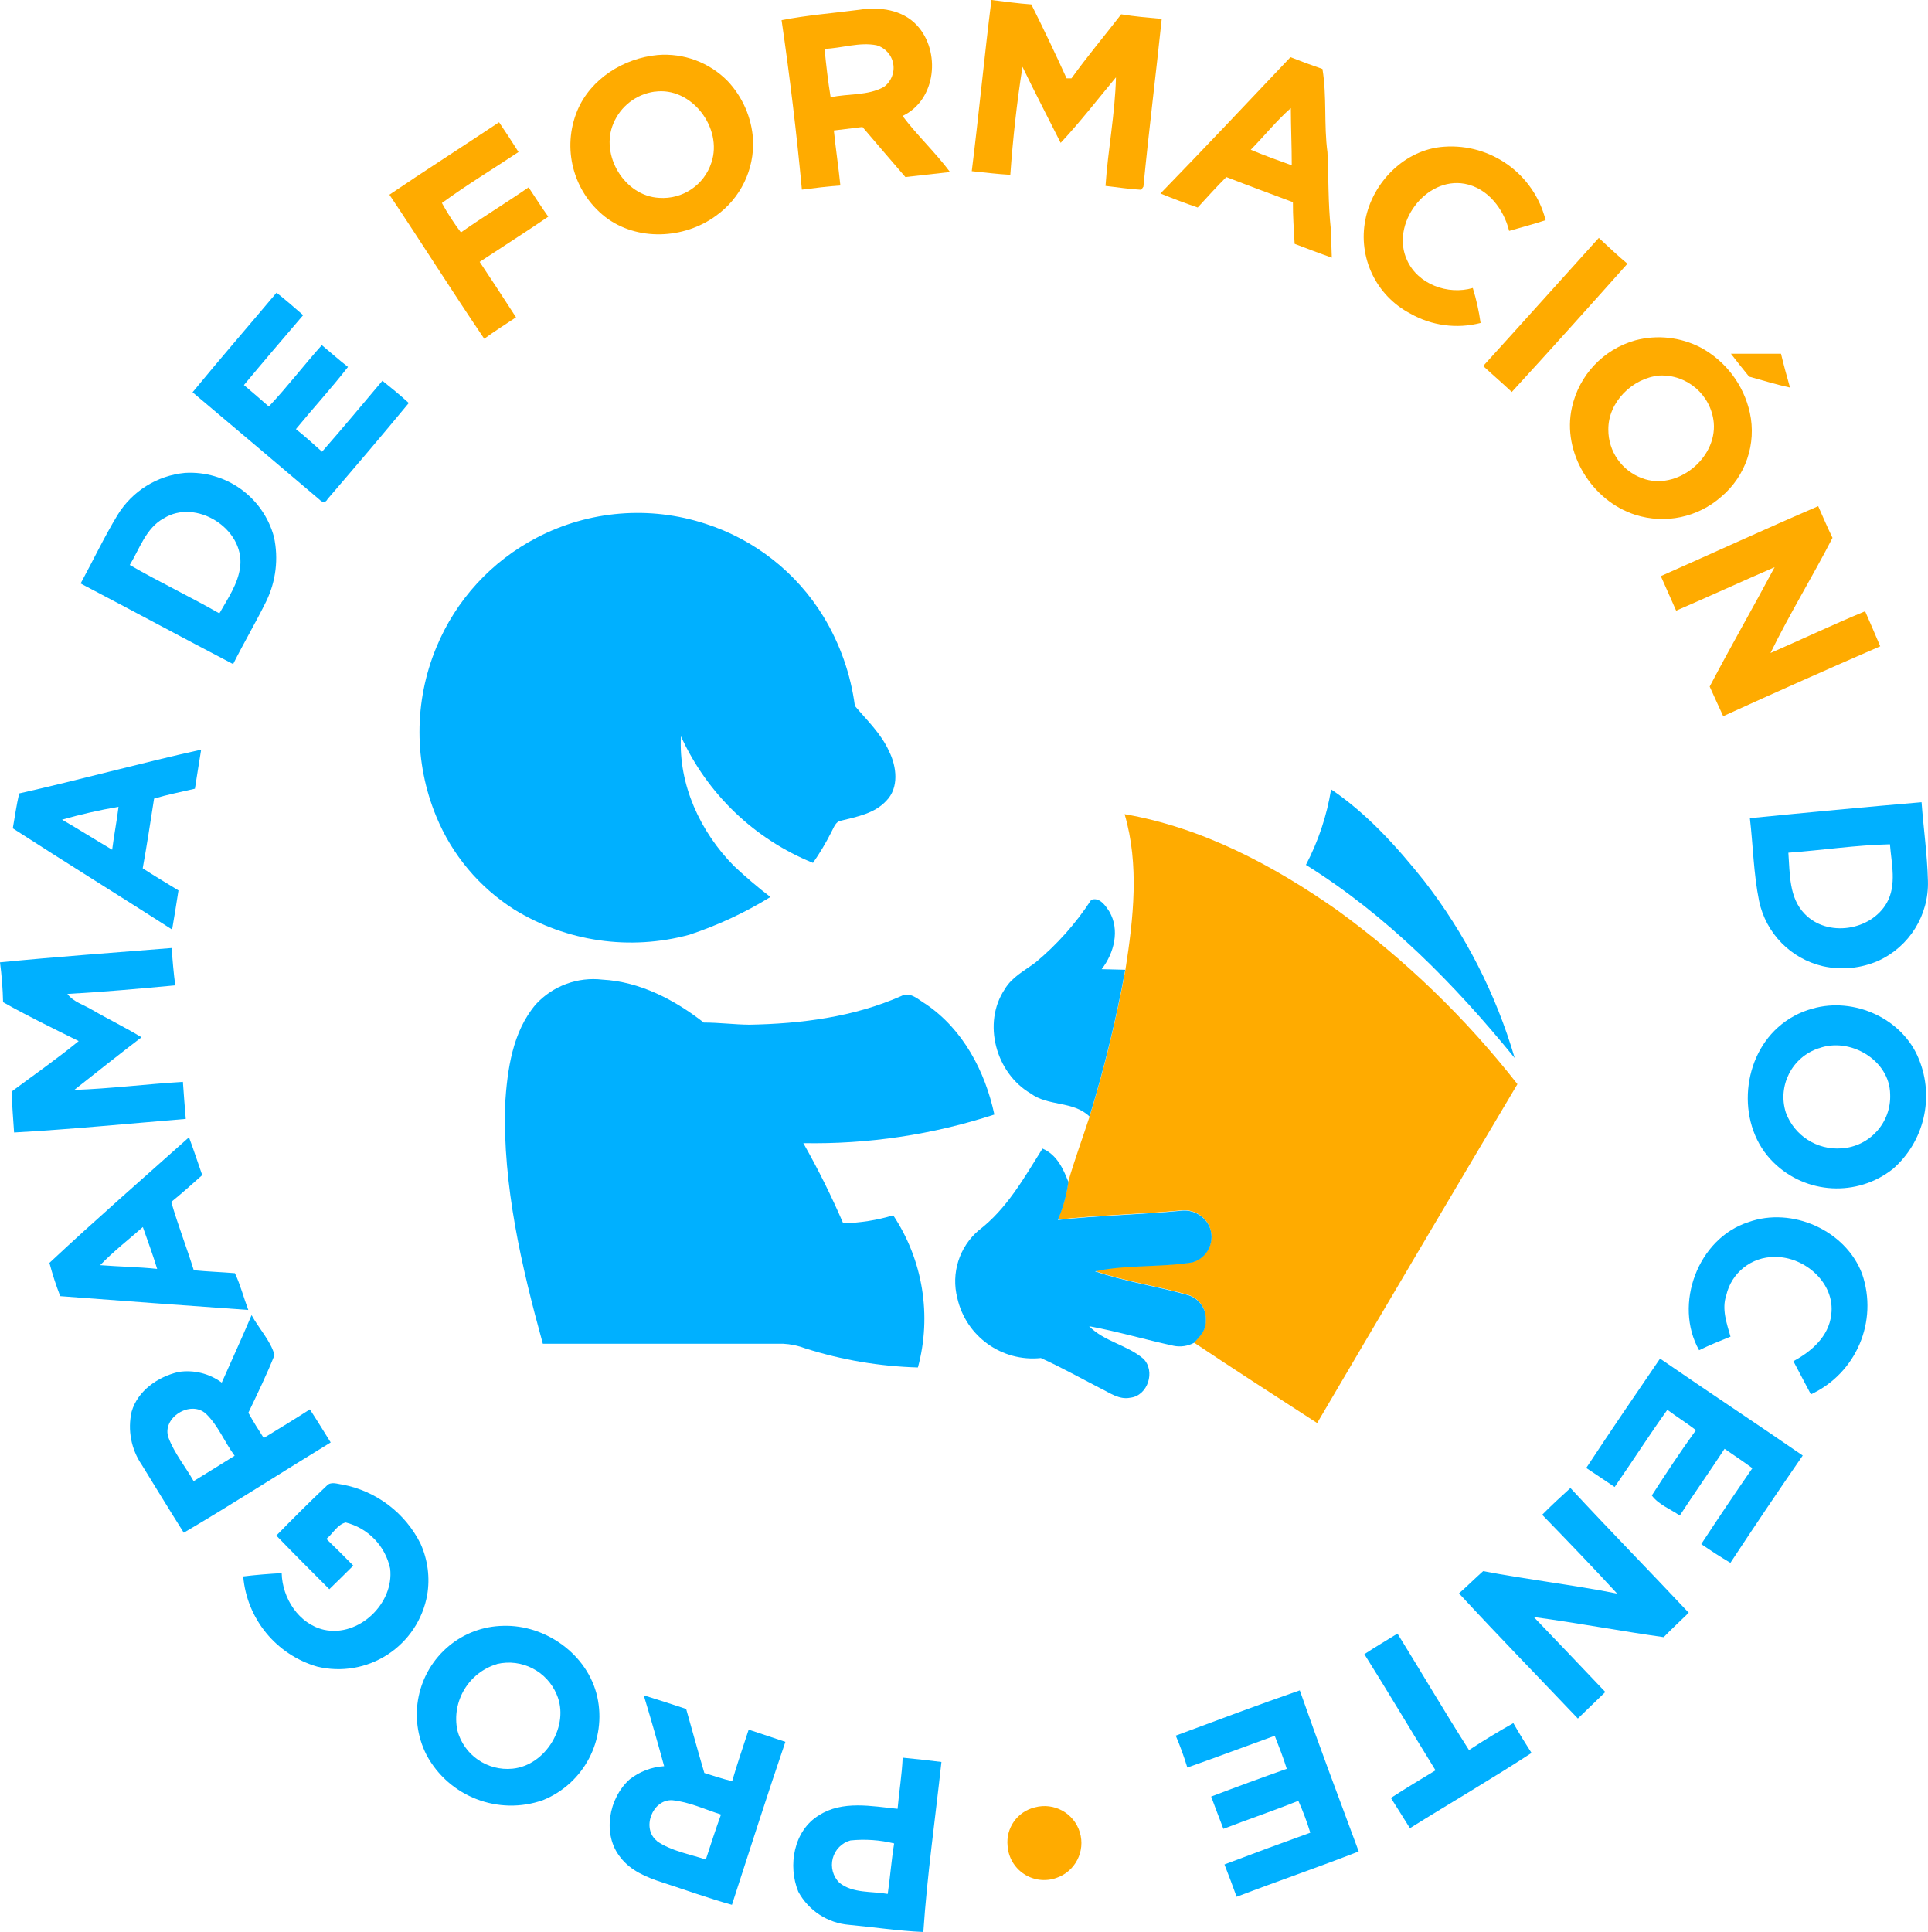
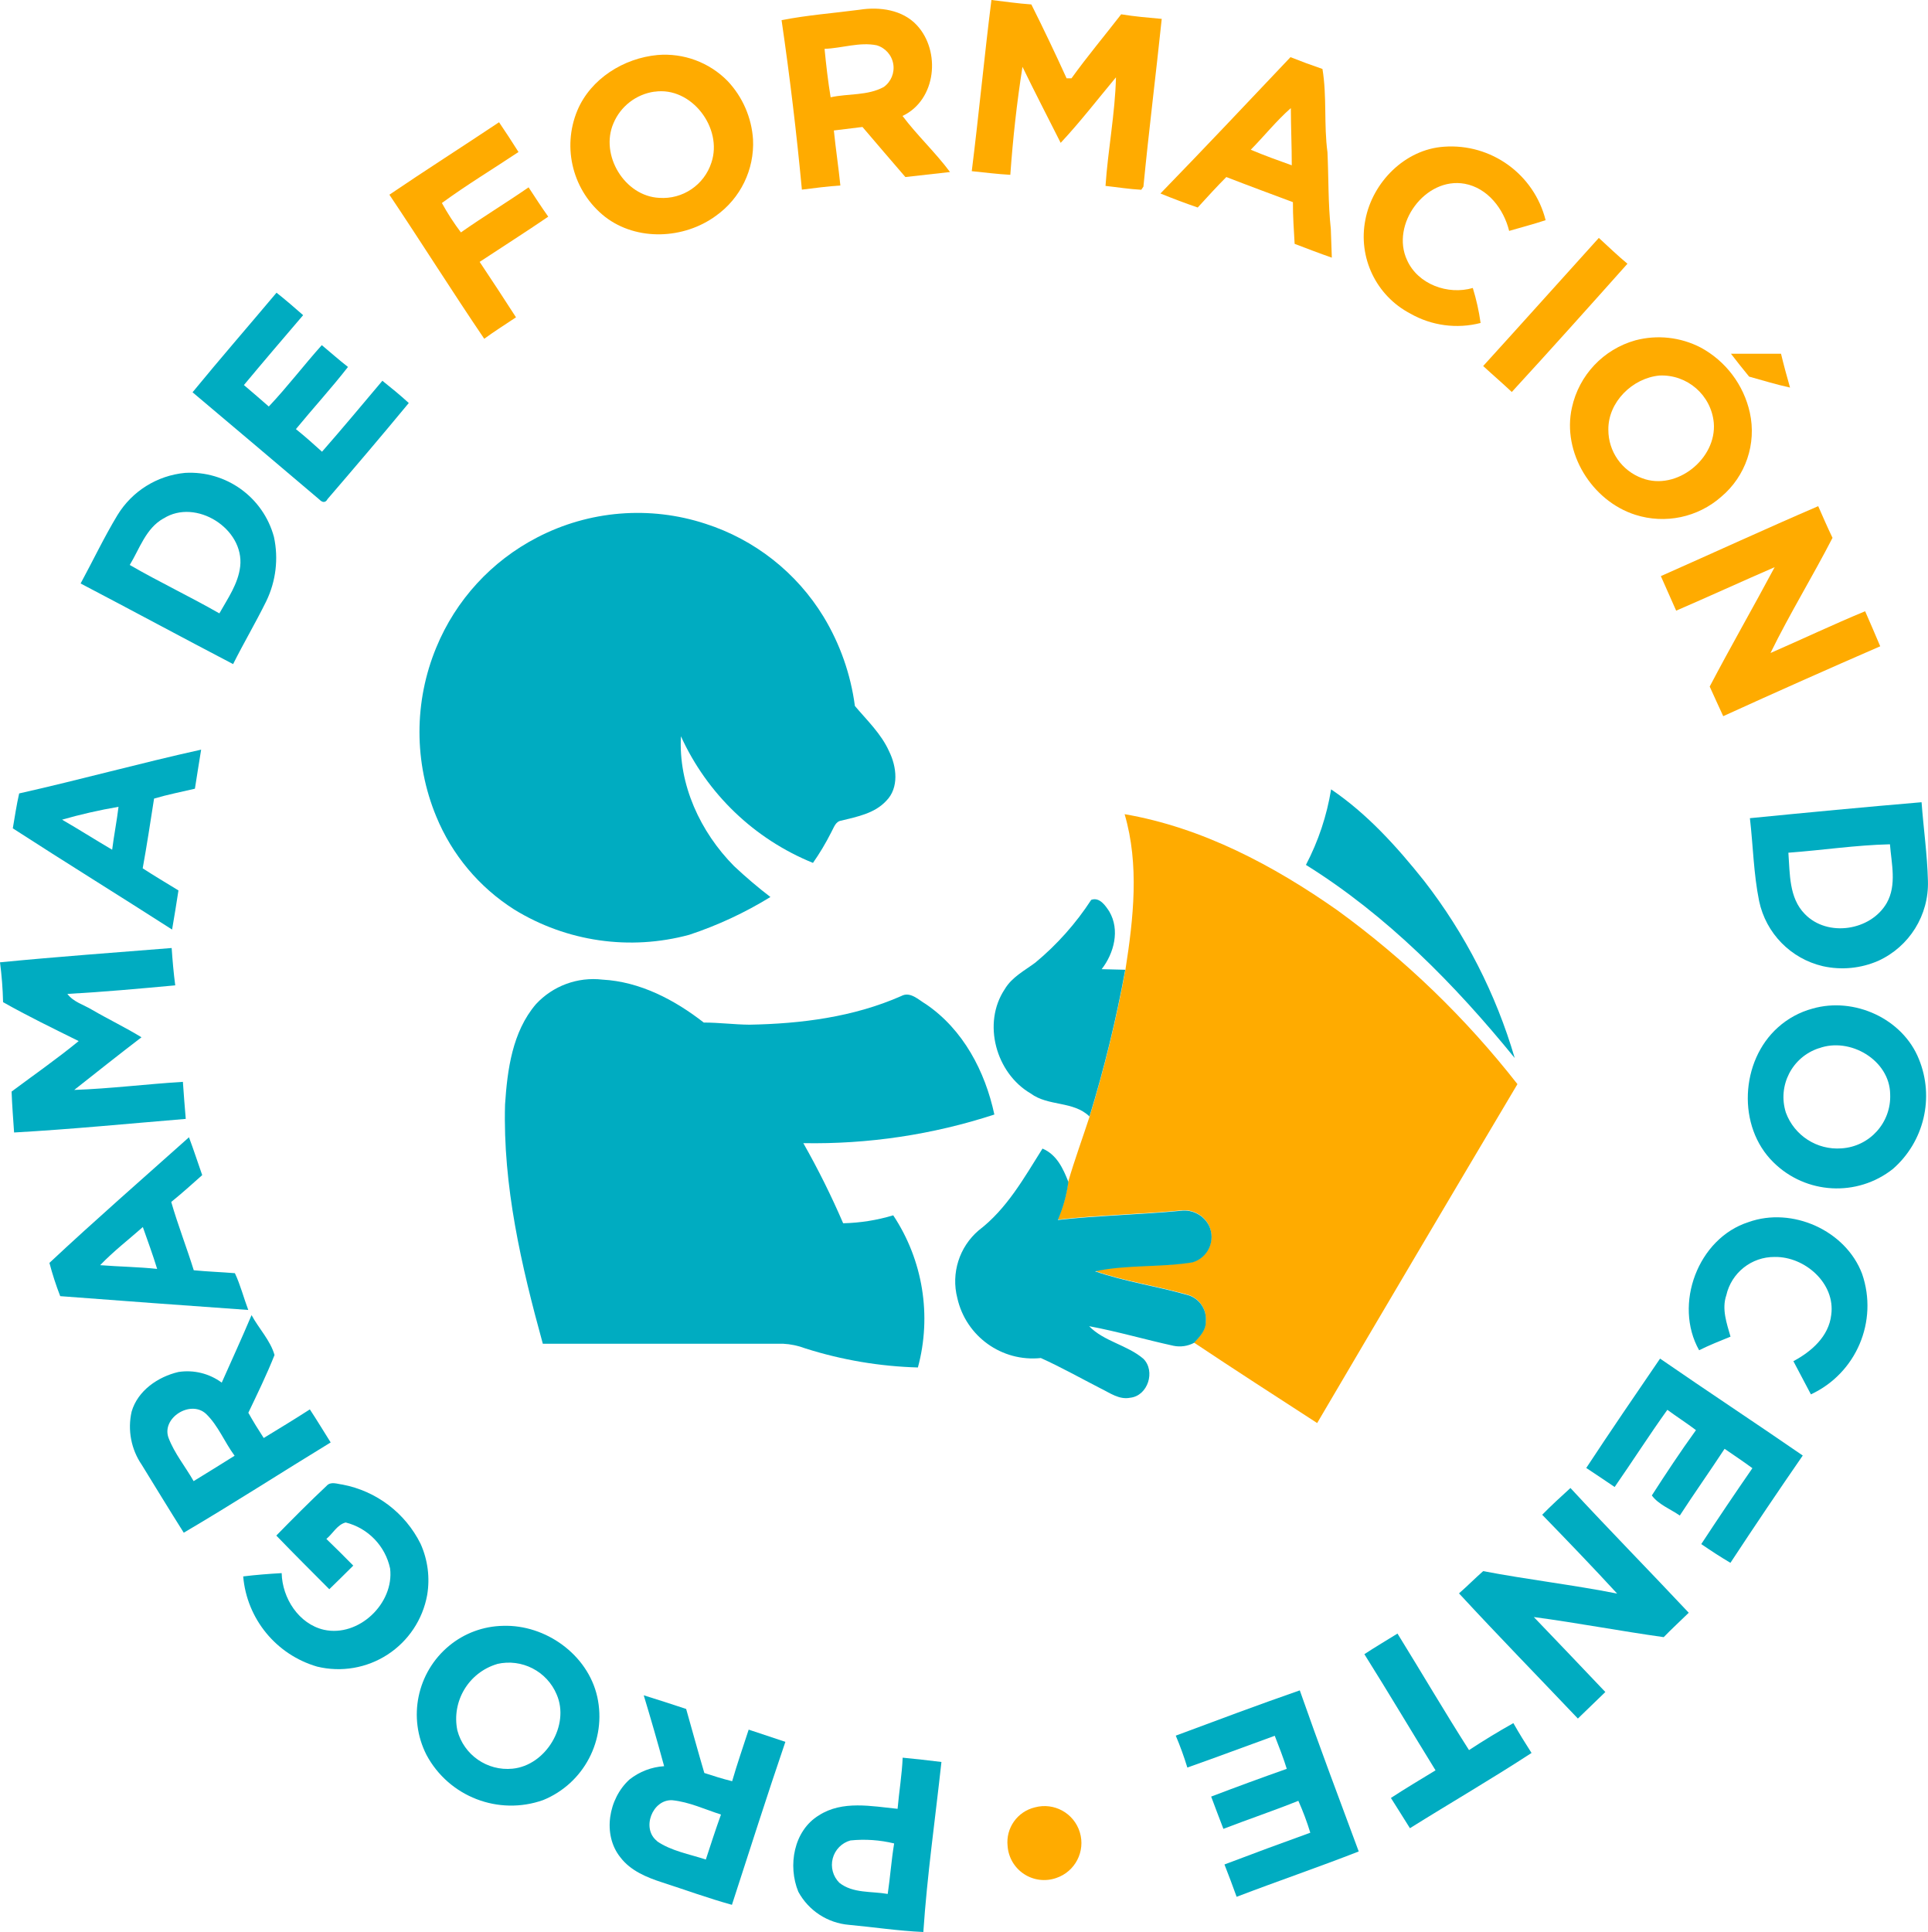
<svg xmlns="http://www.w3.org/2000/svg" viewBox="0 0 269.49 270.09">
  <defs>
-     <style>.cls-1{fill:#ffab00;}.cls-2{fill:#00b0ff;}</style>
+     <style>.cls-1{fill:#ffab00;}.cls-2{fill:#00acc1;}</style>
  </defs>
  <g id="Layer_2" data-name="Layer 2">
    <g id="Layer_1-2" data-name="Layer 1">
      <path class="cls-1" d="M135.86,23.93c1-8,1.75-16,2.75-23.93,1.86.22,3.71.49,5.58.62,1.71,3.41,3.35,6.86,4.93,10.33h.68C152,7.89,154.43,5,156.75,2c1.88.31,3.78.47,5.67.64-.82,7.82-1.8,15.63-2.56,23.45l-.3.44c-1.69-.09-3.35-.36-5-.54.34-5.07,1.34-10.1,1.46-15.18-2.56,3.07-5,6.24-7.73,9.16-1.78-3.54-3.61-7.06-5.34-10.63-.79,5-1.34,10.05-1.7,15.1C139.43,24.34,137.65,24.11,135.86,23.93Z" />
      <path class="cls-1" d="M120.18,1.36c2.79-.44,6,0,8,2.16,3.38,3.63,2.74,10.45-2,12.69,2.06,2.74,4.59,5.08,6.64,7.84l-6.24.7c-2-2.34-4-4.63-6-7l-4,.49c.26,2.57.65,5.12.91,7.69-1.8.12-3.59.36-5.38.58Q111,14.67,109.27,2.82C112.87,2.11,116.54,1.84,120.18,1.36Zm-4.9,5.47c.22,2.26.48,4.53.85,6.77,2.46-.54,5.16-.2,7.43-1.44a3.29,3.29,0,0,0-1-5.83C120.16,5.85,117.71,6.74,115.28,6.83Z" />
      <path class="cls-1" d="M91.93,7.69a12.29,12.29,0,0,1,9.79,3.63,13.16,13.16,0,0,1,3.56,8.17,12.37,12.37,0,0,1-5.19,10.68c-4.45,3.27-11.05,3.58-15.5.14a12.71,12.71,0,0,1-3.87-14.87C82.59,11,87.2,8.13,91.93,7.69Zm-.42,5.12a7.33,7.33,0,0,0-5.75,4.44c-1.9,4.42,1.55,10.17,6.4,10.41a7.13,7.13,0,0,0,7.3-4.93C101.09,17.91,96.68,12.06,91.51,12.82Z" />
      <path class="cls-1" d="M162.24,27.05c6.12-6.3,12.14-12.68,18.18-19.06,1.48.59,3,1.15,4.47,1.65.64,3.84.18,7.78.7,11.64.17,3.58.08,7.18.47,10.74.05,1.34.09,2.69.14,4-1.75-.61-3.47-1.27-5.2-1.93-.11-1.94-.25-3.88-.24-5.83-3.1-1.16-6.22-2.31-9.31-3.51-1.38,1.38-2.68,2.82-4,4.26C165.71,28.41,164,27.77,162.24,27.05Zm12.62-6.12c1.89.8,3.81,1.49,5.74,2.18,0-2.65-.12-5.3-.13-8C178.43,16.91,176.77,19,174.87,20.93Z" />
      <path class="cls-1" d="M54.44,27.22c5.07-3.44,10.24-6.73,15.33-10.13.92,1.37,1.84,2.75,2.72,4.16-3.57,2.38-7.25,4.6-10.71,7.13a33.19,33.19,0,0,0,2.66,4.11c3.1-2.18,6.34-4.14,9.46-6.3.9,1.38,1.8,2.76,2.75,4.1-3.16,2.16-6.4,4.21-9.59,6.32q2.57,3.85,5.08,7.75c-1.48,1-3,1.94-4.44,3C63.18,40.69,58.91,33.89,54.44,27.22Z" />
      <path class="cls-1" d="M190.89,30.72c1-5.24,5.53-9.85,11-10.21a13.63,13.63,0,0,1,14.2,10.27c-1.68.56-3.39,1-5.1,1.5-.75-3.07-3-6-6.21-6.59-5.5-1-10.4,5.68-8.06,10.68,1.52,3.39,5.72,4.9,9.19,3.89A31.19,31.19,0,0,1,207,45.15a13.17,13.17,0,0,1-9.84-1.32A12.13,12.13,0,0,1,190.89,30.72Z" />
      <path class="cls-1" d="M223.53,33.26c1.32,1.21,2.61,2.46,4,3.61-5.35,6-10.72,12-16.17,17.93-1.3-1.23-2.67-2.4-4-3.63C212.78,45.21,218.14,39.22,223.53,33.26Z" />
      <path class="cls-1" d="M228.63,47.58a12.76,12.76,0,0,1,9.13,1,13.72,13.72,0,0,1,6.88,9.1,12,12,0,0,1-4,11.77,12.44,12.44,0,0,1-12,2.52c-6.08-1.93-10.29-8.7-8.87-15A12.54,12.54,0,0,1,228.63,47.58ZM232,52.5c-3.76.35-7.18,3.7-7.14,7.56a7.2,7.2,0,0,0,4.74,6.8c4.79,1.8,10.44-2.74,10-7.77A7.3,7.3,0,0,0,232,52.5Z" />
      <path class="cls-1" d="M242,49.45c2.32,0,4.64,0,7,0,.38,1.58.81,3.16,1.26,4.73-1.93-.42-3.81-1-5.72-1.53C243.67,51.59,242.83,50.53,242,49.45Z" />
      <path class="cls-1" d="M232.2,80.54c7.34-3.25,14.64-6.61,22-9.78.65,1.48,1.31,3,2,4.43-2.79,5.42-6,10.64-8.67,16.1,4.42-1.93,8.79-4,13.23-5.84.7,1.63,1.43,3.25,2.11,4.9q-11,4.78-21.95,9.77c-.64-1.37-1.26-2.76-1.89-4.14,2.94-5.61,6.1-11.1,9.08-16.69-4.61,2-9.16,4.09-13.77,6.08C233.63,83.77,232.92,82.15,232.2,80.54Z" />
      <path class="cls-1" d="M157.23,113.82c10.85,1.87,20.82,7.17,29.75,13.44a125.81,125.81,0,0,1,25.17,24.3q-14.06,23.66-28,47.38c-5.76-3.73-11.53-7.45-17.24-11.26.79-.82,1.71-1.74,1.65-3a3.5,3.5,0,0,0-2.64-3.72c-4.25-1.2-8.66-1.84-12.84-3.28,4.47-1,9.1-.52,13.61-1.25a3.7,3.7,0,0,0,2.34-5.1,3.86,3.86,0,0,0-4-2.11c-5.71.54-11.45.64-17.15,1.28a20.4,20.4,0,0,0,1.47-5.32c.9-3.08,2-6.07,3-9.14a180.8,180.8,0,0,0,5-20.51C158.46,128.41,159.31,120.9,157.23,113.82Z" />
      <path class="cls-1" d="M144.67,252.67a5.16,5.16,0,0,1,3,9.87,5.12,5.12,0,0,1-6.8-4.47A5,5,0,0,1,144.67,252.67Z" />
      <path class="cls-2" d="M38.66,40.92c1.27,1,2.5,2.07,3.72,3.14-2.77,3.24-5.55,6.49-8.28,9.77,1.17,1,2.35,2,3.48,3,2.6-2.75,4.89-5.77,7.41-8.58,1.21,1,2.41,2.08,3.66,3.05-2.34,3-4.88,5.77-7.28,8.69,1.25,1,2.46,2.08,3.65,3.16,2.86-3.26,5.64-6.6,8.44-9.92,1.25,1,2.48,2,3.69,3.11-3.73,4.52-7.55,9-11.35,13.42-.3.58-.75.49-1.14.08-5.91-5-11.79-10-17.74-15C30.77,50.15,34.75,45.57,38.66,40.92Z" />
      <path class="cls-2" d="M25.85,66.11A12.14,12.14,0,0,1,38.3,75.06a13.88,13.88,0,0,1-1.08,9c-1.48,3-3.15,5.82-4.63,8.78-7.13-3.72-14.19-7.54-21.32-11.27C13,78.38,14.56,75.09,16.43,72A12.43,12.43,0,0,1,25.85,66.11Zm-3,6.37c-2.46,1.38-3.33,4.23-4.71,6.5,4.11,2.38,8.41,4.41,12.53,6.77,1.17-2.08,2.63-4.14,2.91-6.56C34.18,73.9,27.37,69.62,22.87,72.48Z" />
      <path class="cls-2" d="M75.09,75.14a30.45,30.45,0,0,1,23.54-1.92,30.14,30.14,0,0,1,16.51,13,32.2,32.2,0,0,1,4.38,12.47c1.68,2,3.68,3.88,4.78,6.34,1.06,2.13,1.43,5.11-.41,6.94-1.62,1.75-4.05,2.2-6.26,2.75-.84.11-1.05,1-1.42,1.64a34.56,34.56,0,0,1-2.55,4.27,34.54,34.54,0,0,1-18.46-17.7c-.36,6.77,2.71,13.38,7.42,18.14a66.27,66.27,0,0,0,5.09,4.33,54.17,54.17,0,0,1-11.34,5.28,31.14,31.14,0,0,1-24.49-3.54,28,28,0,0,1-10.89-13,30.9,30.9,0,0,1,0-23.61A30.28,30.28,0,0,1,75.09,75.14Z" />
      <path class="cls-2" d="M2.68,110.92c8.51-1.91,16.93-4.24,25.44-6.12-.28,1.82-.6,3.64-.87,5.46-1.9.45-3.83.82-5.71,1.38-.51,3.25-1,6.51-1.59,9.75,1.63,1.06,3.3,2.05,5,3.09q-.42,2.74-.89,5.47c-7.4-4.75-14.88-9.37-22.27-14.15C2.07,114.17,2.31,112.53,2.68,110.92Zm6,3.67c2.34,1.35,4.63,2.81,7,4.2.25-2,.65-4,.89-6A74,74,0,0,0,8.67,114.59Z" />
      <path class="cls-2" d="M186.1,110.35c5.05,3.42,9.18,8,13,12.79a74.68,74.68,0,0,1,12.67,24.77c-8.39-10.31-17.87-19.94-29.19-27A34.79,34.79,0,0,0,186.1,110.35Z" />
      <path class="cls-2" d="M244.65,114.38c8-.79,16-1.55,24-2.23.27,3.66.8,7.32.89,11a11.88,11.88,0,0,1-6.94,11.17,12.56,12.56,0,0,1-7.75.75,11.86,11.86,0,0,1-8.91-9.1C245.16,122.13,245.1,118.23,244.65,114.38Zm5.38,4.83c.22,2.93.07,6.3,2.29,8.56,3.16,3.29,9.24,2.36,11.47-1.55,1.41-2.51.65-5.49.44-8.19C259.47,118.14,254.76,118.86,250,119.21Z" />
      <path class="cls-2" d="M152.56,125.8c1.16-.43,2,.81,2.53,1.63,1.51,2.57.67,5.82-1.07,8.06l3.3.08a180.8,180.8,0,0,1-5,20.51c-2.27-2.2-5.75-1.38-8.23-3.22-4.85-2.83-6.79-9.82-3.62-14.57,1-1.7,2.77-2.59,4.28-3.72A39.09,39.09,0,0,0,152.56,125.8Z" />
      <path class="cls-2" d="M0,134.53c8-.78,16-1.36,24-2,.12,1.75.27,3.49.5,5.22-5,.46-10,.92-15.08,1.2.85,1.13,2.28,1.51,3.44,2.21,2.28,1.33,4.67,2.47,6.92,3.85-3.16,2.42-6.28,4.89-9.4,7.36,5.07-.18,10.12-.82,15.19-1.13.11,1.73.26,3.45.4,5.18-8,.66-16,1.45-24,1.9-.13-1.91-.28-3.81-.35-5.72C4.77,150.25,8,148,11,145.54c-3.55-1.76-7.13-3.49-10.57-5.44C.39,138.23.24,136.38,0,134.53Z" />
      <path class="cls-2" d="M74.92,140.39a10.93,10.93,0,0,1,9.31-3.44c5.25.28,10.1,2.83,14.16,6,2.13,0,4.25.28,6.38.3,7.22-.13,14.55-1.06,21.22-4,1.27-.7,2.43.53,3.46,1.13,5.2,3.53,8.28,9.39,9.57,15.43a81.24,81.24,0,0,1-26.71,4,113.67,113.67,0,0,1,5.57,11.2,26.26,26.26,0,0,0,7-1.11,26.15,26.15,0,0,1,3.45,21.27,57.3,57.3,0,0,1-15.72-2.66,10.29,10.29,0,0,0-3.15-.66c-11.19,0-22.38,0-33.57,0-3-10.89-5.6-22.08-5.28-33.44C70.93,149.53,71.63,144.25,74.92,140.39Z" />
      <path class="cls-2" d="M253.41,141c5.81-1.67,12.6,1.39,14.87,7.07a13.57,13.57,0,0,1-3.63,15.34,12.62,12.62,0,0,1-16.71-.92c-5.11-5-4.63-14.16.63-18.86A11.82,11.82,0,0,1,253.41,141Zm.88,5.54a7.18,7.18,0,0,0-4.61,9,7.67,7.67,0,0,0,7.77,5,7.27,7.27,0,0,0,6.81-7.57C264.2,148.19,258.62,144.94,254.29,146.55Z" />
      <path class="cls-2" d="M6.91,176.55c6.41-6,13-11.74,19.51-17.56.66,1.75,1.23,3.53,1.85,5.29-1.42,1.27-2.85,2.55-4.33,3.75.93,3.22,2.15,6.34,3.15,9.55,1.91.19,3.83.25,5.75.41.78,1.65,1.22,3.43,1.87,5.14q-13.14-.93-26.29-1.93A42.87,42.87,0,0,1,6.91,176.55Zm7.12.32c2.64.21,5.3.24,7.94.52-.61-2-1.32-3.91-2-5.85C18,173.28,15.86,174.93,14,176.87Z" />
      <path class="cls-2" d="M136.83,172c3.94-3,6.35-7.35,8.92-11.43,2,.85,2.88,2.78,3.62,4.66a20.4,20.4,0,0,1-1.47,5.32c5.7-.63,11.44-.74,17.15-1.28a3.86,3.86,0,0,1,4,2.11,3.7,3.7,0,0,1-2.34,5.1c-4.51.73-9.14.29-13.61,1.25,4.18,1.44,8.59,2.08,12.84,3.28a3.5,3.5,0,0,1,2.64,3.72c.06,1.23-.86,2.15-1.65,3a4.29,4.29,0,0,1-2.86.41c-3.95-.86-7.82-2-11.8-2.74,2.06,2.13,5.32,2.62,7.58,4.55,1.73,1.72.64,5.18-1.83,5.45-1.55.32-2.87-.69-4.18-1.32-2.77-1.42-5.49-2.95-8.32-4.23a10.81,10.81,0,0,1-11.68-8.39A9.37,9.37,0,0,1,136.83,172Z" />
      <path class="cls-2" d="M244.45,170.85c6.09-2.19,13.6,1.15,15.89,7.24a13.67,13.67,0,0,1-7.16,16.84c-.81-1.55-1.64-3.09-2.45-4.64,2.52-1.34,4.95-3.46,5.29-6.47.61-4.41-3.69-8.17-7.9-8.1a6.88,6.88,0,0,0-6.77,5.36c-.66,1.93.06,3.92.59,5.78-1.48.6-3,1.21-4.39,1.9C233.94,182.35,237.39,173.11,244.45,170.85Z" />
      <path class="cls-2" d="M35.17,183.85c1,1.86,2.64,3.55,3.21,5.58-1.09,2.75-2.39,5.41-3.66,8.07.67,1.2,1.4,2.38,2.15,3.53,2.16-1.32,4.33-2.63,6.45-4,1,1.52,1.94,3.08,2.91,4.62-6.86,4.18-13.61,8.55-20.54,12.62-2-3.17-3.92-6.32-5.87-9.49a9.46,9.46,0,0,1-1.42-7.43c.85-2.94,3.68-4.88,6.55-5.55A8.1,8.1,0,0,1,31,193.29C32.4,190.14,33.84,187,35.17,183.85ZM23.56,201c.83,2.19,2.34,4,3.51,6.06,1.92-1.17,3.82-2.36,5.73-3.55-1.41-1.9-2.29-4.22-4-5.86C26.63,195.65,22.55,198.23,23.56,201Z" />
      <path class="cls-2" d="M221.77,205.22c3.38-5.14,6.85-10.21,10.32-15.29,6.62,4.57,13.35,9,19.95,13.55q-5.14,7.44-10.11,15c-1.4-.82-2.75-1.71-4.08-2.62q3.51-5.35,7.15-10.61c-1.27-.94-2.59-1.81-3.89-2.71-2.05,3.13-4.22,6.19-6.26,9.33-1.3-.9-3-1.55-3.91-2.81,2-3.1,4-6.13,6.17-9.13-1.32-1-2.67-1.86-4-2.84-2.54,3.54-4.88,7.21-7.37,10.79C224.44,207,223.11,206.1,221.77,205.22Z" />
      <path class="cls-2" d="M45.66,207.72c.57-.66,1.5-.26,2.22-.18a15.41,15.41,0,0,1,10.92,8.28,12.42,12.42,0,0,1,.92,7.17,12.61,12.61,0,0,1-15.38,10A14.41,14.41,0,0,1,34,220.38c1.79-.22,3.59-.36,5.38-.46.08,3.5,2.39,7.11,5.91,7.92,4.87,1.07,9.84-3.69,9.25-8.57a8.45,8.45,0,0,0-6.21-6.43c-1.17.29-1.8,1.56-2.7,2.3,1.27,1.22,2.52,2.47,3.76,3.73-1.11,1.1-2.22,2.21-3.35,3.3-2.48-2.49-5-5-7.41-7.5C40.93,212.32,43.23,210,45.66,207.72Z" />
      <path class="cls-2" d="M215.61,211.76c1.27-1.29,2.61-2.52,3.95-3.74,5.44,5.88,11.06,11.6,16.54,17.44-1.16,1.14-2.37,2.24-3.5,3.41-6.07-.85-12.09-2-18.16-2.81q5,5.21,10,10.48c-1.27,1.24-2.55,2.47-3.84,3.71-5.54-5.83-11.16-11.59-16.62-17.5,1.15-1,2.23-2.1,3.38-3.11,6.22,1.19,12.52,1.91,18.73,3.14C222.66,219.05,219.14,215.4,215.61,211.76Z" />
      <path class="cls-2" d="M70.32,227.29c5.94-.2,11.85,4,13.18,9.91a12.64,12.64,0,0,1-7.57,14.45,13.42,13.42,0,0,1-16.3-6.31,12.46,12.46,0,0,1,3.16-15.26A12.17,12.17,0,0,1,70.32,227.29Zm-.82,5.34a8,8,0,0,0-5.56,9.27,7.24,7.24,0,0,0,7.71,5.36c4.65-.45,8.05-6.06,6.18-10.37A7.26,7.26,0,0,0,69.5,232.62Z" />
      <path class="cls-2" d="M190.75,231.25c1.52-1,3.09-1.92,4.63-2.88,3.36,5.43,6.58,10.93,10,16.29,2-1.31,4.09-2.59,6.2-3.77.8,1.41,1.66,2.8,2.54,4.17-5.58,3.64-11.37,7-17,10.52-.9-1.41-1.76-2.84-2.66-4.23,2.05-1.34,4.15-2.59,6.24-3.86C197.37,242.1,194.13,236.63,190.75,231.25Z" />
      <path class="cls-2" d="M164.38,242.64c5.77-2.15,11.53-4.31,17.34-6.33,2.64,7.54,5.45,15,8.24,22.52-5.65,2.21-11.4,4.17-17.07,6.34-.55-1.52-1.1-3-1.7-4.52,4-1.52,8-3,12-4.44a38.29,38.29,0,0,0-1.67-4.46c-3.46,1.39-7,2.58-10.48,3.92-.59-1.49-1.13-3-1.71-4.51,3.51-1.34,7-2.62,10.57-3.88-.48-1.57-1.09-3.09-1.68-4.62-4.08,1.47-8.12,3-12.22,4.44C165.54,245.59,165,244.1,164.38,242.64Z" />
      <path class="cls-2" d="M90,237c2,.62,4,1.27,5.93,1.91.85,3,1.67,6,2.54,8.95,1.29.42,2.58.83,3.89,1.15.7-2.42,1.53-4.81,2.31-7.21l5.13,1.71c-2.58,7.56-5,15.18-7.47,22.78-3.29-.91-6.49-2.08-9.74-3.13-2.17-.7-4.43-1.63-5.85-3.5-2.57-3.19-1.66-8.25,1.28-10.9a8.7,8.7,0,0,1,4.83-1.85C91.95,243.6,91,240.3,90,237Zm1.84,20.39c2,1.38,4.54,1.81,6.84,2.57.69-2.11,1.37-4.21,2.12-6.29-2.25-.72-4.44-1.76-6.8-2C91.21,251.51,89.61,255.64,91.88,257.39Z" />
      <path class="cls-2" d="M126.2,245.72c1.81.18,3.61.37,5.42.6-.86,7.92-2,15.83-2.53,23.77-3.48-.15-6.93-.68-10.39-1a8.9,8.9,0,0,1-7.09-4.63c-1.49-3.63-.66-8.53,2.88-10.68,3.3-2.12,7.37-1.27,11-.91C125.7,250.45,126.1,248.1,126.2,245.72Zm-7.3,11.57a3.54,3.54,0,0,0-1.55,5.92c1.9,1.51,4.51,1.16,6.76,1.56.35-2.35.51-4.72.9-7.06A18.1,18.1,0,0,0,118.9,257.29Z" />
    </g>
  </g>
</svg>
